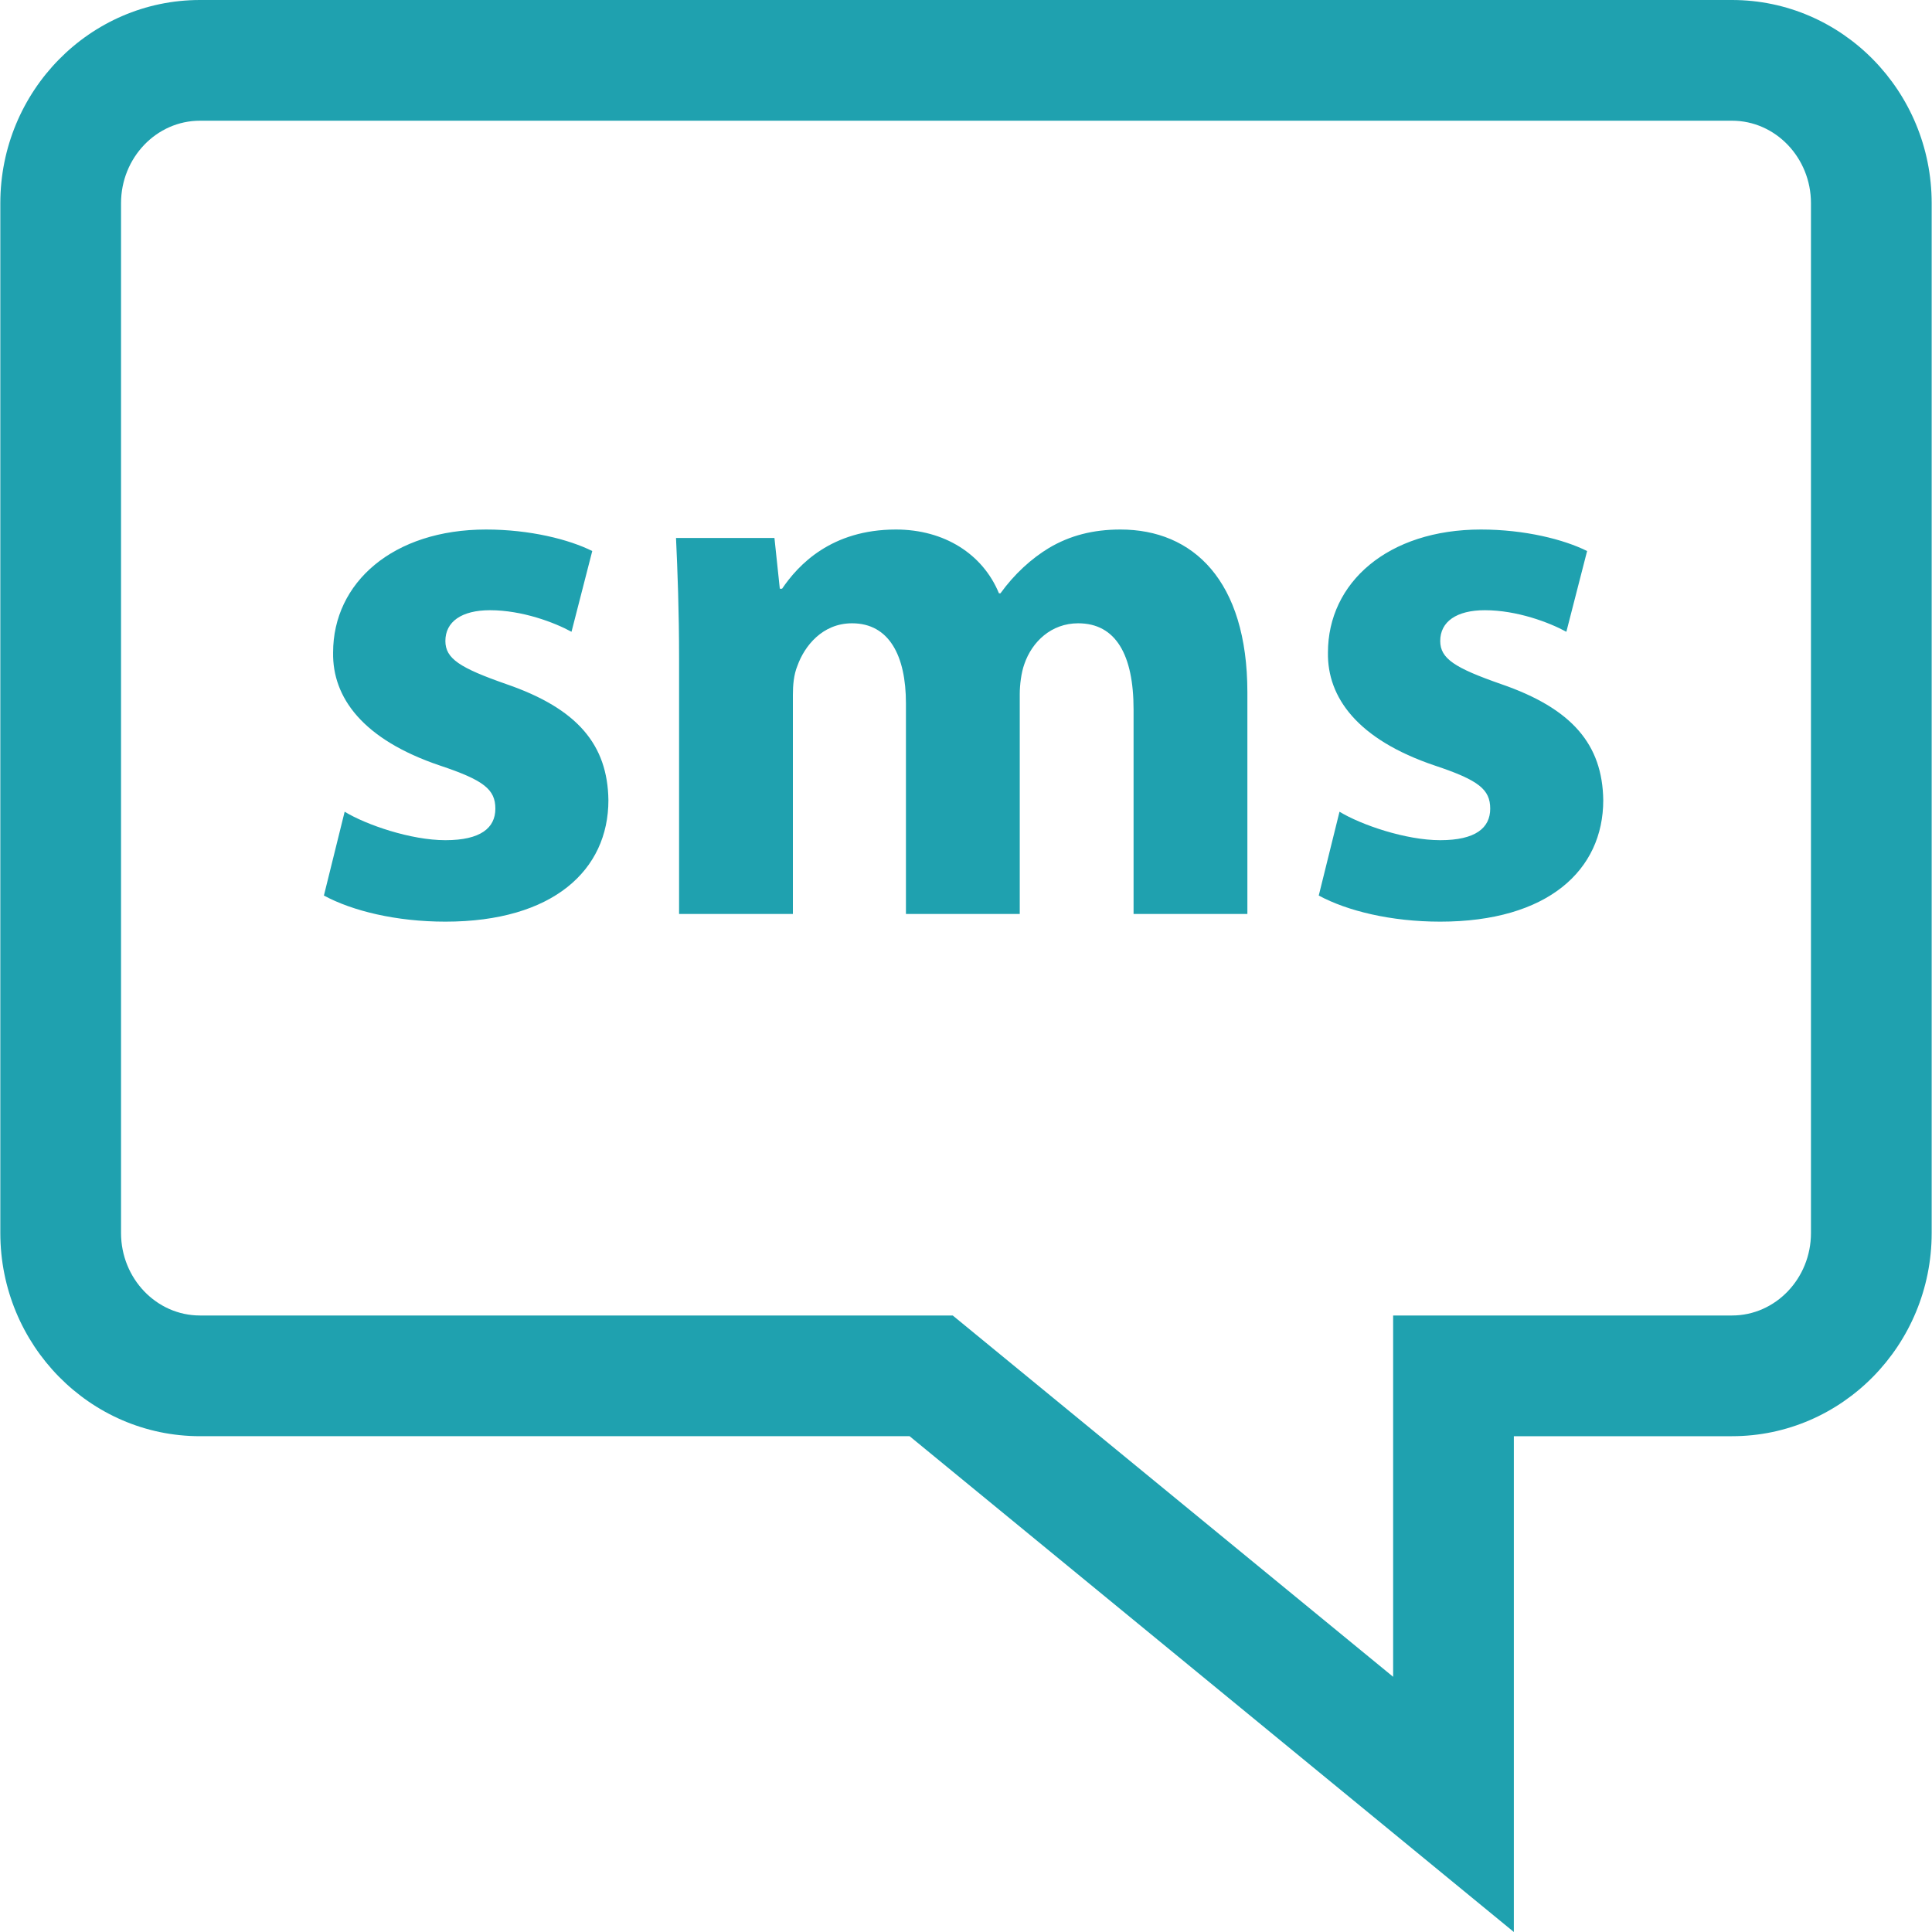
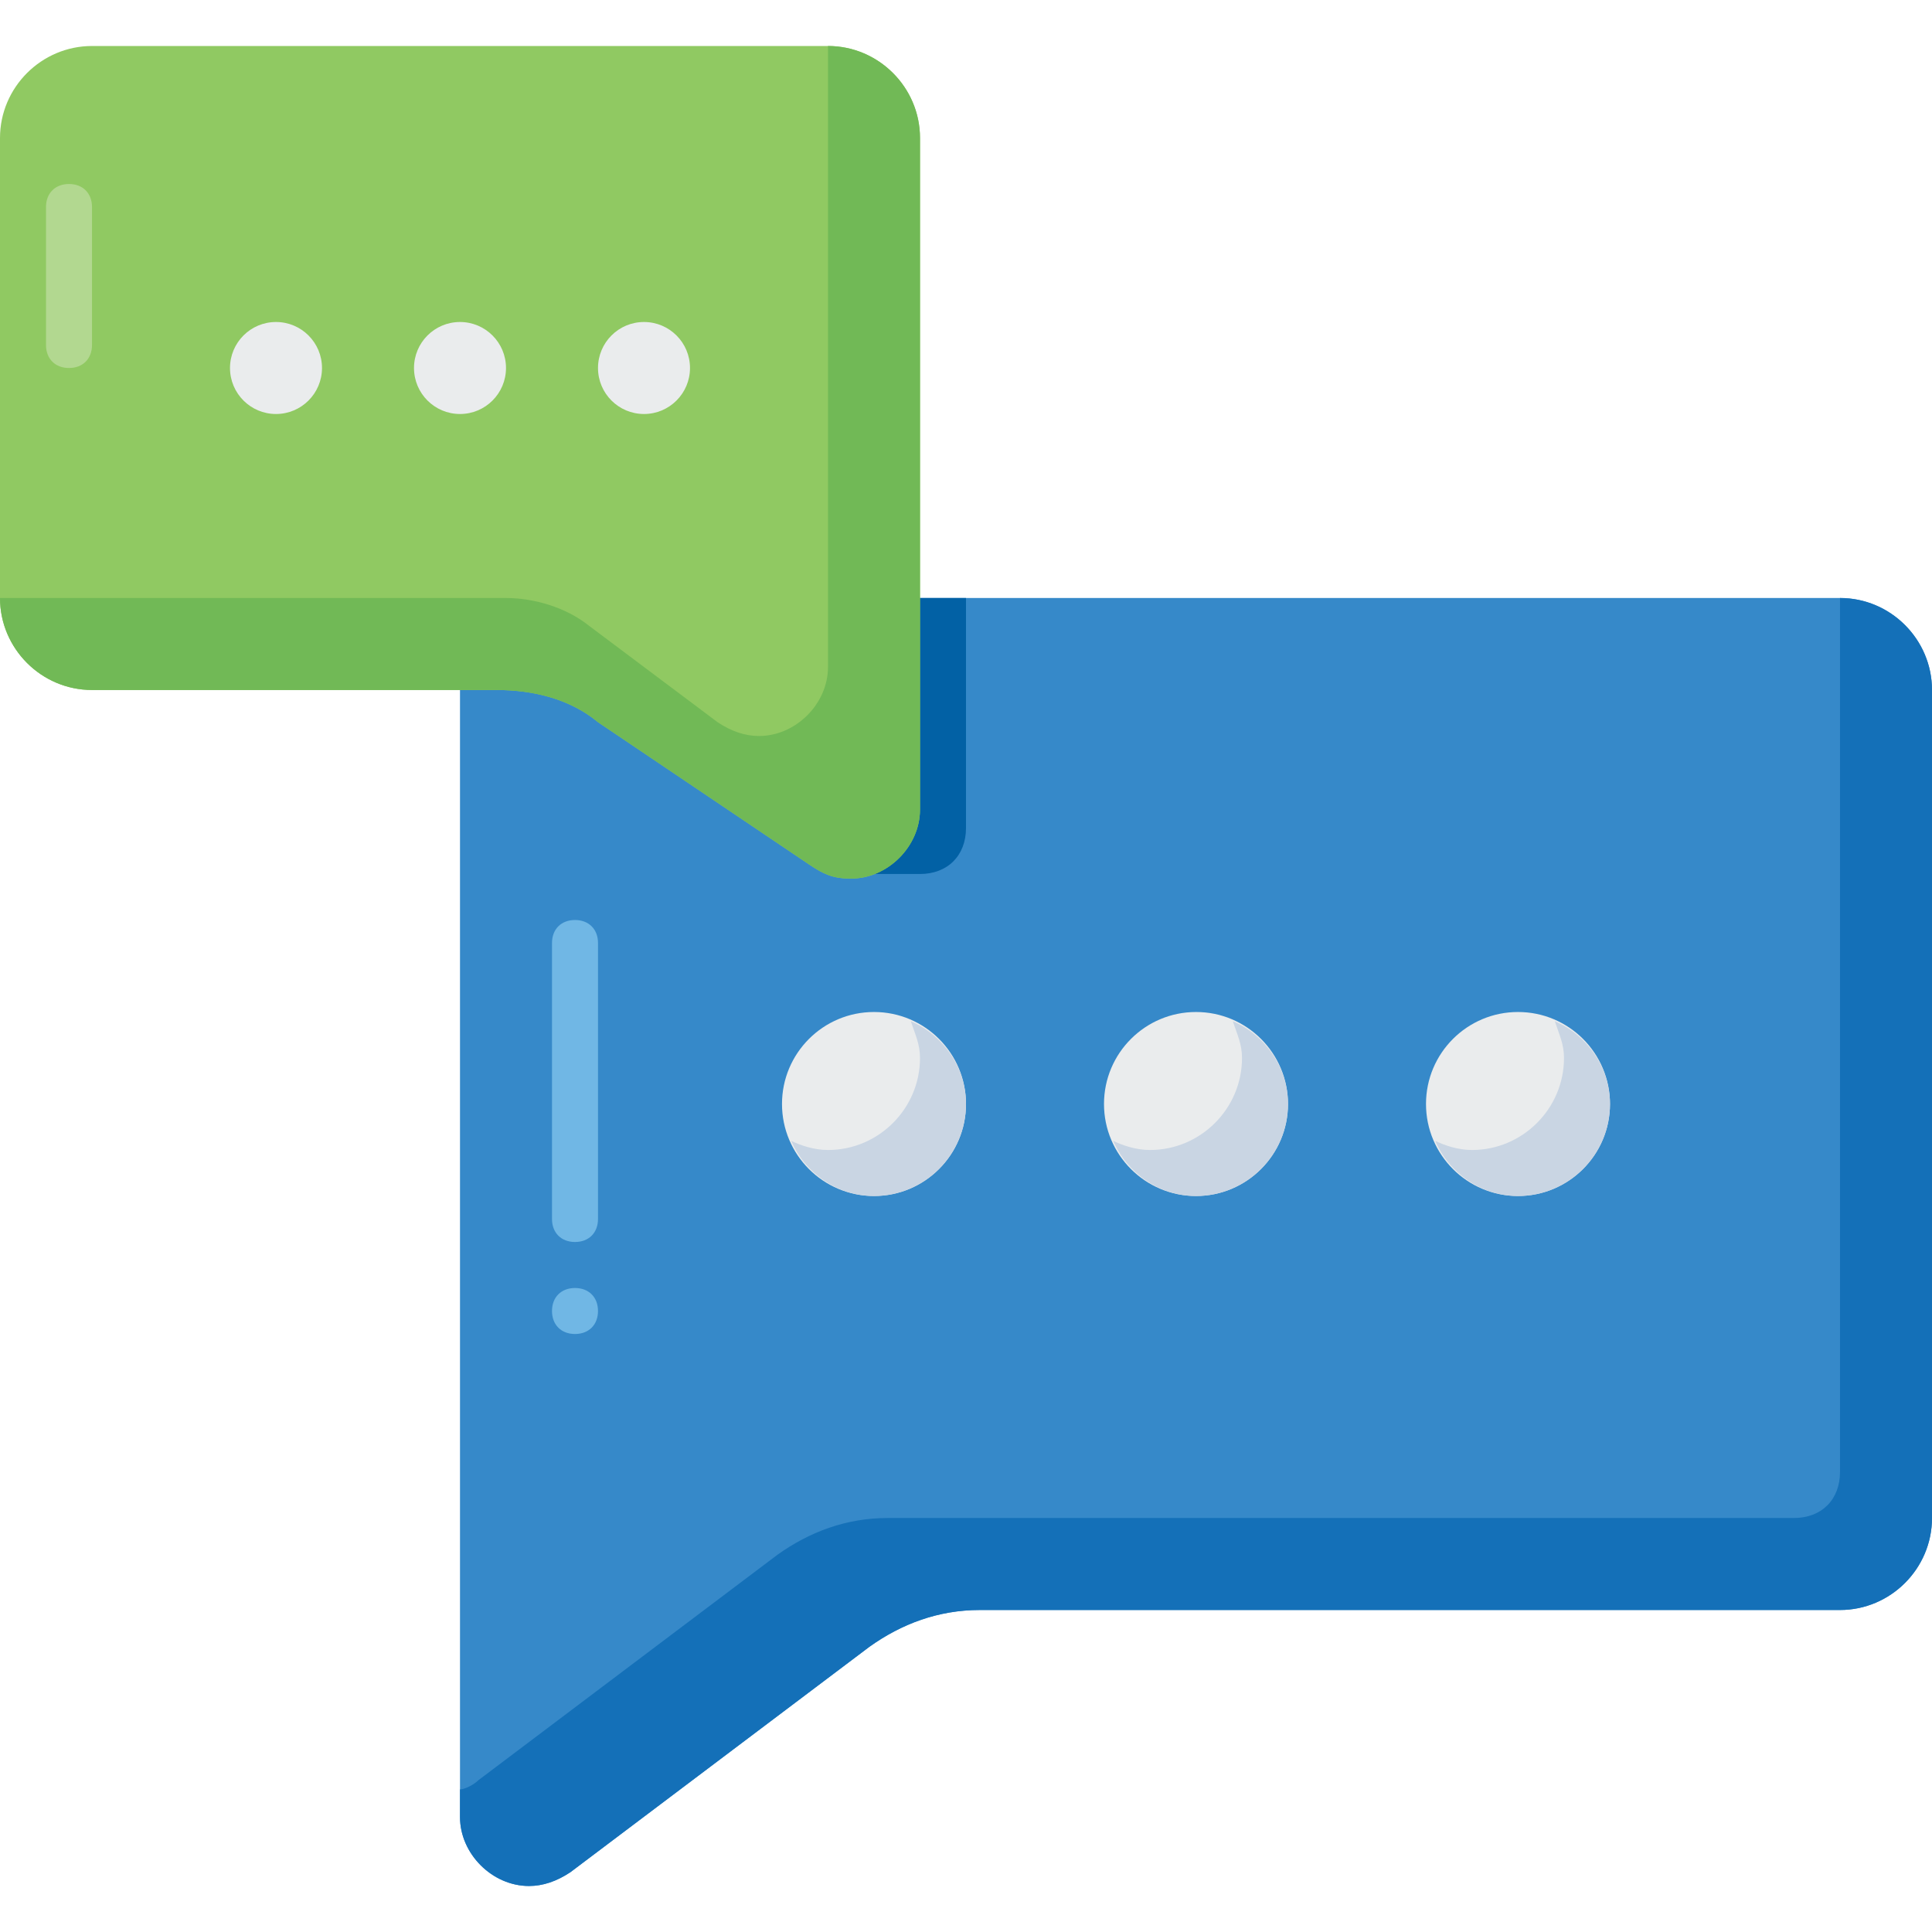
- <svg xmlns="http://www.w3.org/2000/svg" width="100" height="100" fill="#1fa1af" viewBox="0 0 490 490">
-   <path d="M87.412 205.872c5.456 3.318 16.772 7.22 25.547 7.22 8.969 0 12.676-3.124 12.676-7.997 0-4.888-2.93-7.22-14.037-10.927-19.702-6.637-27.311-17.355-27.117-28.671 0-17.744 15.218-31.198 38.806-31.198 11.122 0 21.078 2.526 26.923 5.456l-5.262 20.48c-4.29-2.347-12.482-5.471-20.674-5.471-7.22 0-11.316 2.93-11.316 7.803 0 4.485 3.707 6.832 15.412 10.927 18.133 6.234 25.741 15.412 25.936 29.449 0 17.744-14.037 30.809-41.348 30.809-12.482 0-23.604-2.721-30.809-6.622l5.263-21.258zm84.818-39.016c0-11.884-.389-22.034-.777-30.42h24.964l1.36 12.871h.583c4.096-6.039 12.482-15.008 28.866-15.008 12.288 0 22.034 6.233 26.13 16.174h.389c3.513-4.873 7.803-8.775 12.288-11.495 5.277-3.124 11.122-4.679 18.148-4.679 18.327 0 32.184 12.871 32.184 41.333v56.177h-28.866v-51.872c0-13.857-4.5-21.855-14.052-21.855-6.817 0-11.705 4.679-13.648 10.344-.777 2.138-1.166 5.262-1.166 7.609v55.773h-28.866v-53.441c0-12.093-4.29-20.285-13.663-20.285-7.594 0-12.093 5.86-13.842 10.733-.972 2.332-1.166 5.068-1.166 7.415v55.579H172.23v-64.953zm167.499 39.016c5.456 3.318 16.772 7.22 25.547 7.22 8.969 0 12.676-3.124 12.676-7.997 0-4.888-2.93-7.22-14.037-10.927-19.702-6.637-27.311-17.355-27.117-28.671 0-17.744 15.218-31.198 38.807-31.198 11.122 0 21.063 2.526 26.922 5.456l-5.262 20.48c-4.29-2.347-12.482-5.471-20.674-5.471-7.22 0-11.316 2.93-11.316 7.803 0 4.485 3.707 6.832 15.412 10.927 18.133 6.234 25.742 15.412 25.936 29.449 0 17.744-14.037 30.809-41.348 30.809-12.482 0-23.604-2.721-30.809-6.622l5.263-21.258z" />
-   <path d="M383.947 490L230.694 364.252H50.713c-27.924 0-50.631-23.111-50.631-51.528V51.528C.082 23.111 22.789 0 50.713 0h388.574c27.924 0 50.631 23.111 50.631 51.528v261.197c0 28.417-22.707 51.528-50.631 51.528h-55.34V490zM50.713 30.615c-11.032 0-20.016 9.388-20.016 20.913v261.197c0 11.525 8.984 20.913 20.016 20.913h190.923l111.696 91.635v-91.635h85.954c11.032 0 20.016-9.388 20.016-20.913V51.528c0-11.525-8.984-20.913-20.016-20.913H50.713z" />
+ <svg xmlns="http://www.w3.org/2000/svg" width="100" height="100" viewBox="0 0 488.727 488.727">
+   <path d="M139.636 151.273c-12.8 0-23.273 10.473-23.273 23.273v285.091c0 9.309 8.145 17.455 17.455 17.455 3.491 0 6.982-1.164 10.473-3.491l75.636-57.018c8.145-5.818 17.455-9.309 27.927-9.309h217.6c12.8 0 23.273-10.473 23.273-23.273V174.545c0-12.8-10.473-23.273-23.273-23.273H139.636z" fill="#3689c9" />
+   <path d="M465.455 151.273v221.091c0 6.982-4.655 11.636-11.636 11.636H224.582c-10.473 0-19.782 3.491-27.927 9.309l-75.636 57.018c-1.164 1.164-3.491 2.327-4.655 2.327v6.982c0 9.309 8.145 17.455 17.455 17.455 3.491 0 6.982-1.164 10.473-3.491l75.636-57.018c8.145-5.818 17.455-9.309 27.927-9.309h217.6c12.8 0 23.273-10.473 23.273-23.273V174.545c-.001-12.8-10.473-23.272-23.273-23.272z" fill="#1470b8" />
+   <g fill="#eaeced">
+     <circle cx="302.545" cy="279.273" r="23.273" />
+     <circle cx="384" cy="279.273" r="23.273" />
+     <circle cx="221.091" cy="279.273" r="23.273" />
+   </g>
+   <path d="M393.309 258.327c1.164 3.491 2.327 5.818 2.327 9.309 0 12.8-10.473 23.273-23.273 23.273-3.491 0-6.982-1.164-9.309-2.327 3.491 8.145 11.636 13.964 20.945 13.964 12.8 0 23.273-10.473 23.273-23.273.001-9.309-5.817-17.455-13.963-20.946zm-81.454 0c1.164 3.491 2.327 5.818 2.327 9.309 0 12.8-10.473 23.273-23.273 23.273-3.491 0-6.982-1.164-9.309-2.327 3.491 8.145 11.636 13.964 20.945 13.964 12.8 0 23.273-10.473 23.273-23.273 0-9.309-5.818-17.455-13.963-20.946zm-81.455 0c1.164 3.491 2.327 5.818 2.327 9.309 0 12.8-10.473 23.273-23.273 23.273-3.491 0-6.982-1.164-9.309-2.327 3.491 8.145 11.636 13.964 20.945 13.964 12.8 0 23.273-10.473 23.273-23.273.001-9.309-5.818-17.455-13.963-20.946z" fill="#c9d5e3" />
+   <path d="M232.727 221.091h-17.455l5.818-69.818h23.273v58.182c.001 6.981-4.654 11.636-11.636 11.636z" fill="#0261a5" />
+   <path d="M0 34.909v116.364c0 12.8 10.473 23.273 23.273 23.273h102.4c9.309 0 18.618 2.327 25.6 8.145l53.527 36.073c3.491 2.327 5.818 3.491 10.473 3.491 9.309 0 17.455-8.145 17.455-17.455V34.909c0-12.8-10.473-23.273-23.273-23.273H23.273C10.473 11.636 0 22.109 0 34.909z" fill="#90c962" />
+   <path d="M209.455 11.636v157.091c0 9.309-8.145 17.455-17.455 17.455-3.491 0-6.982-1.164-10.473-3.491l-32.582-24.436c-5.818-4.655-13.964-6.982-20.945-6.982H0c0 12.8 10.473 23.273 23.273 23.273h102.4c9.309 0 18.618 2.327 25.6 8.145l53.527 36.073c3.491 2.327 5.818 3.491 10.473 3.491 9.309 0 17.455-8.145 17.455-17.455V34.909c-.001-12.8-10.473-23.273-23.273-23.273z" fill="#71b956" />
+   <g fill="#eaeced">
+     <circle cx="116.364" cy="93.091" r="11.636" />
+     <circle cx="69.818" cy="93.091" r="11.636" />
+     <circle cx="162.909" cy="93.091" r="11.636" />
+   </g>
+   <path d="M151.273 238.545v69.818c0 3.491-2.327 5.818-5.818 5.818-3.491 0-5.818-2.327-5.818-5.818v-69.818c0-3.491 2.327-5.818 5.818-5.818 3.49 0 5.818 2.328 5.818 5.818z" fill="#70b7e5" />
+   <path d="M23.273 52.364v34.909c0 3.491-2.327 5.818-5.818 5.818-3.491 0-5.818-2.327-5.818-5.818V52.364c0-3.491 2.327-5.818 5.818-5.818 3.49-.001 5.818 2.327 5.818 5.818z" fill="#b2d890" />
+   <path d="M139.636 331.636c0-3.491 2.327-5.818 5.818-5.818 3.491 0 5.818 2.327 5.818 5.818 0 3.491-2.327 5.818-5.818 5.818-3.49.001-5.818-2.327-5.818-5.818z" fill="#70b7e5" />
</svg>
